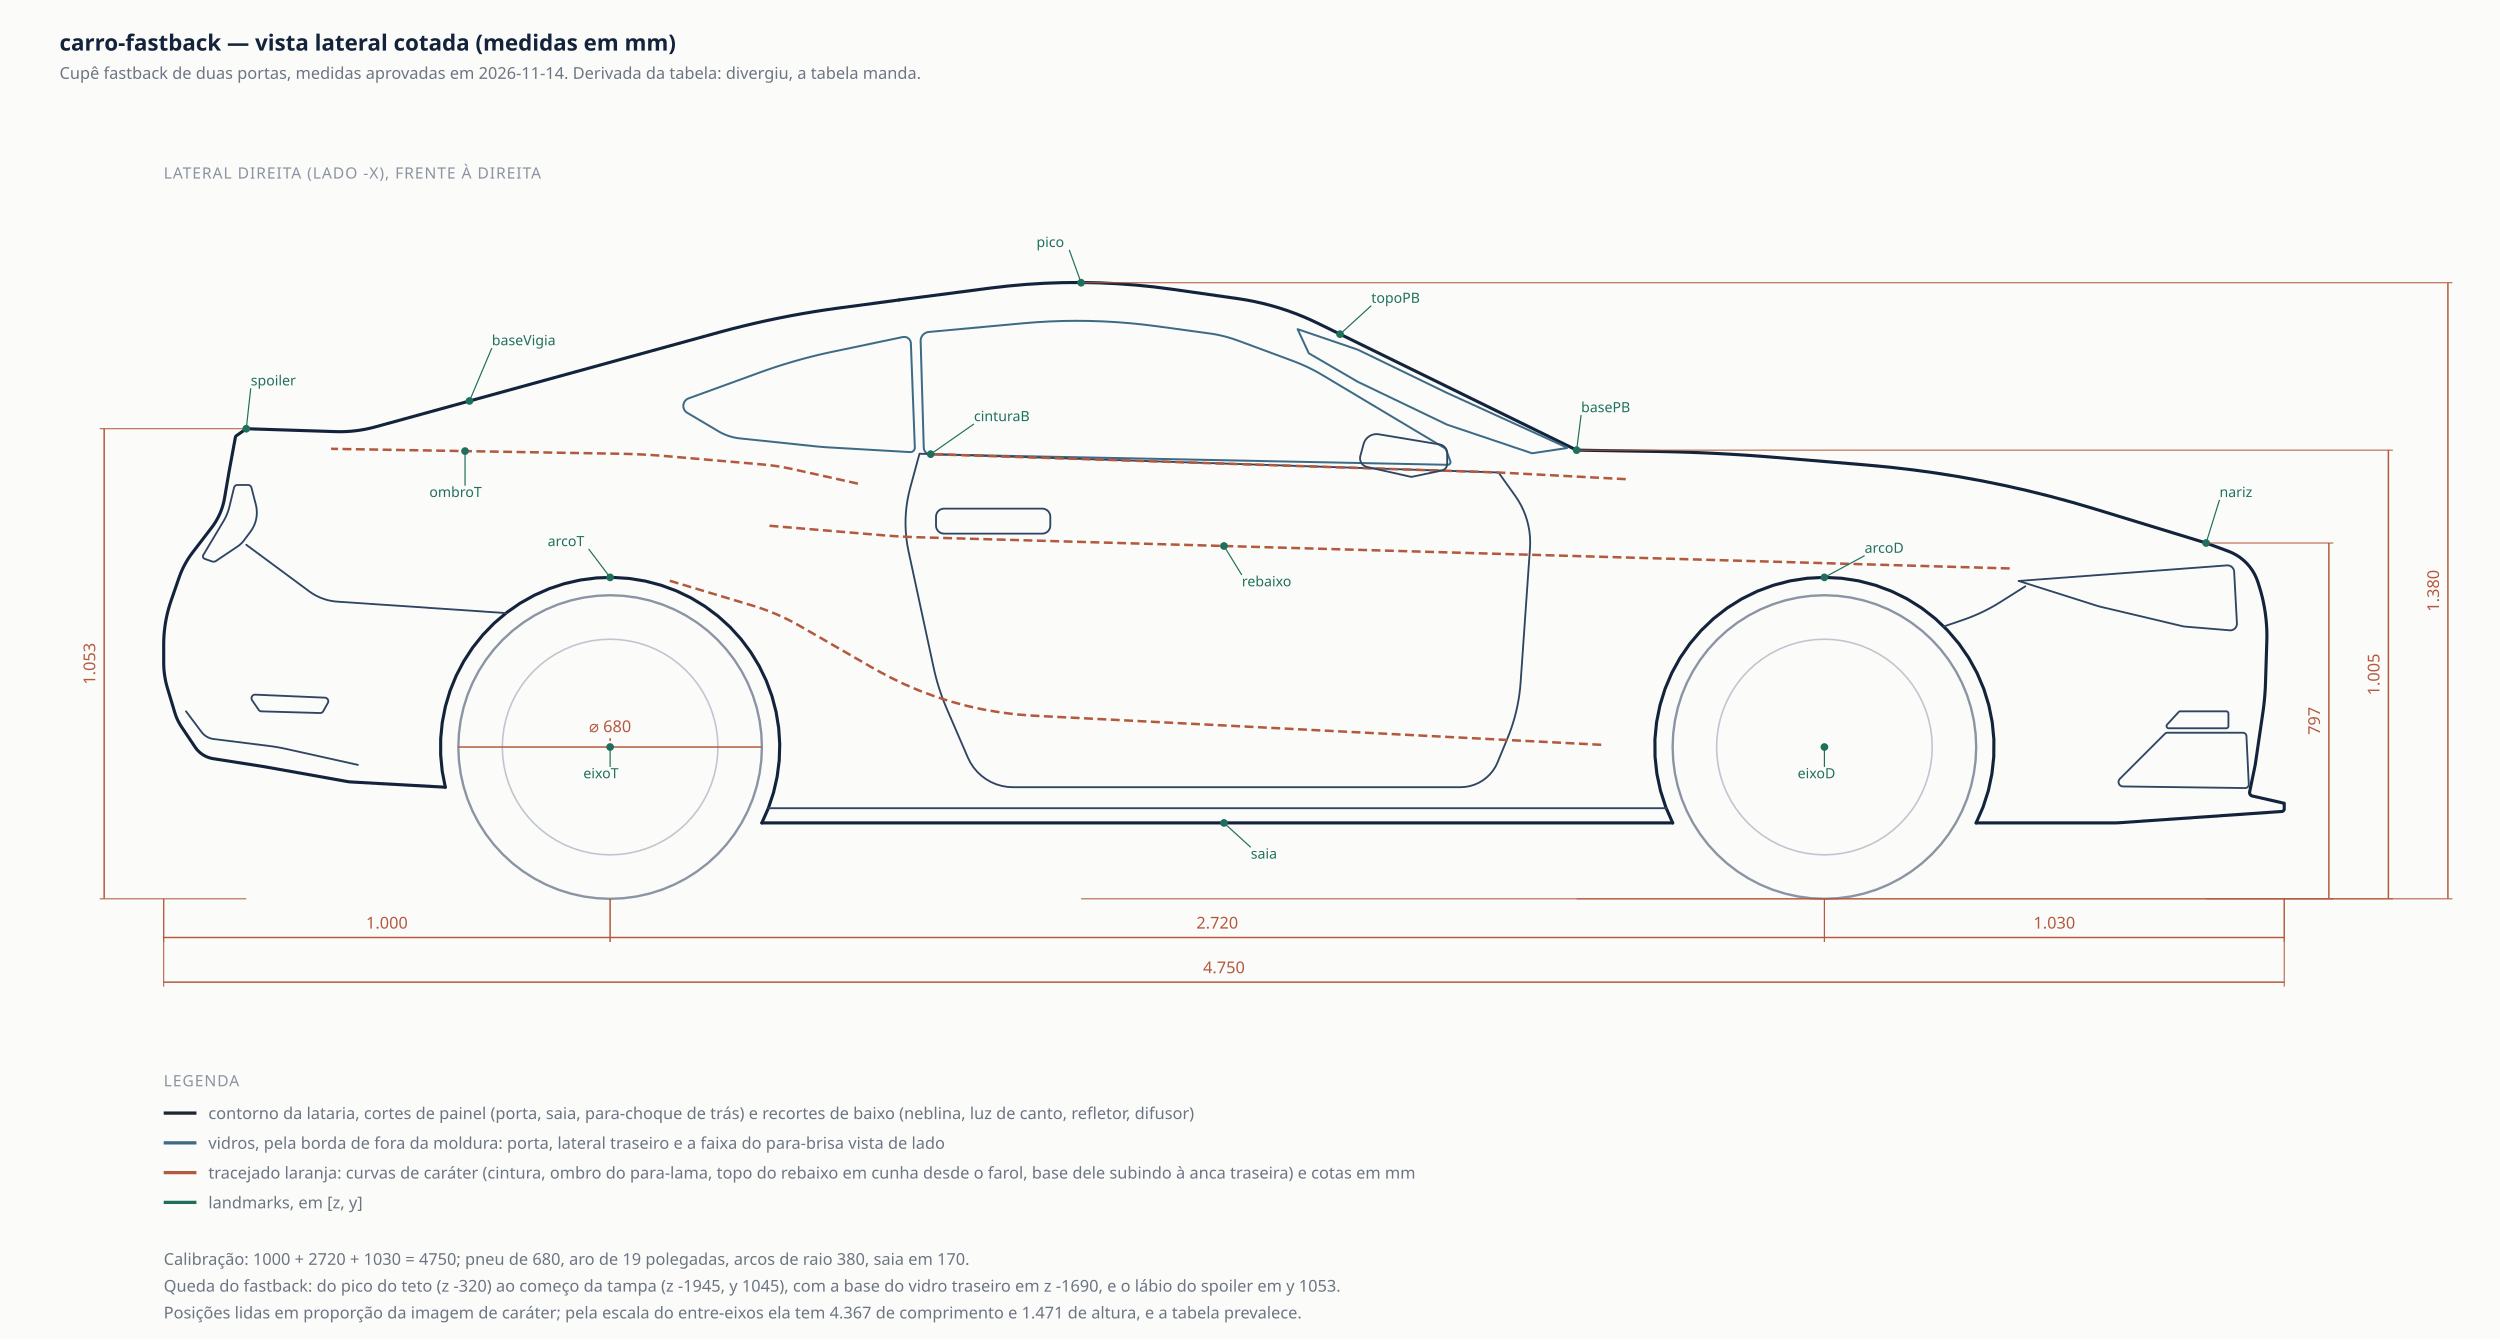
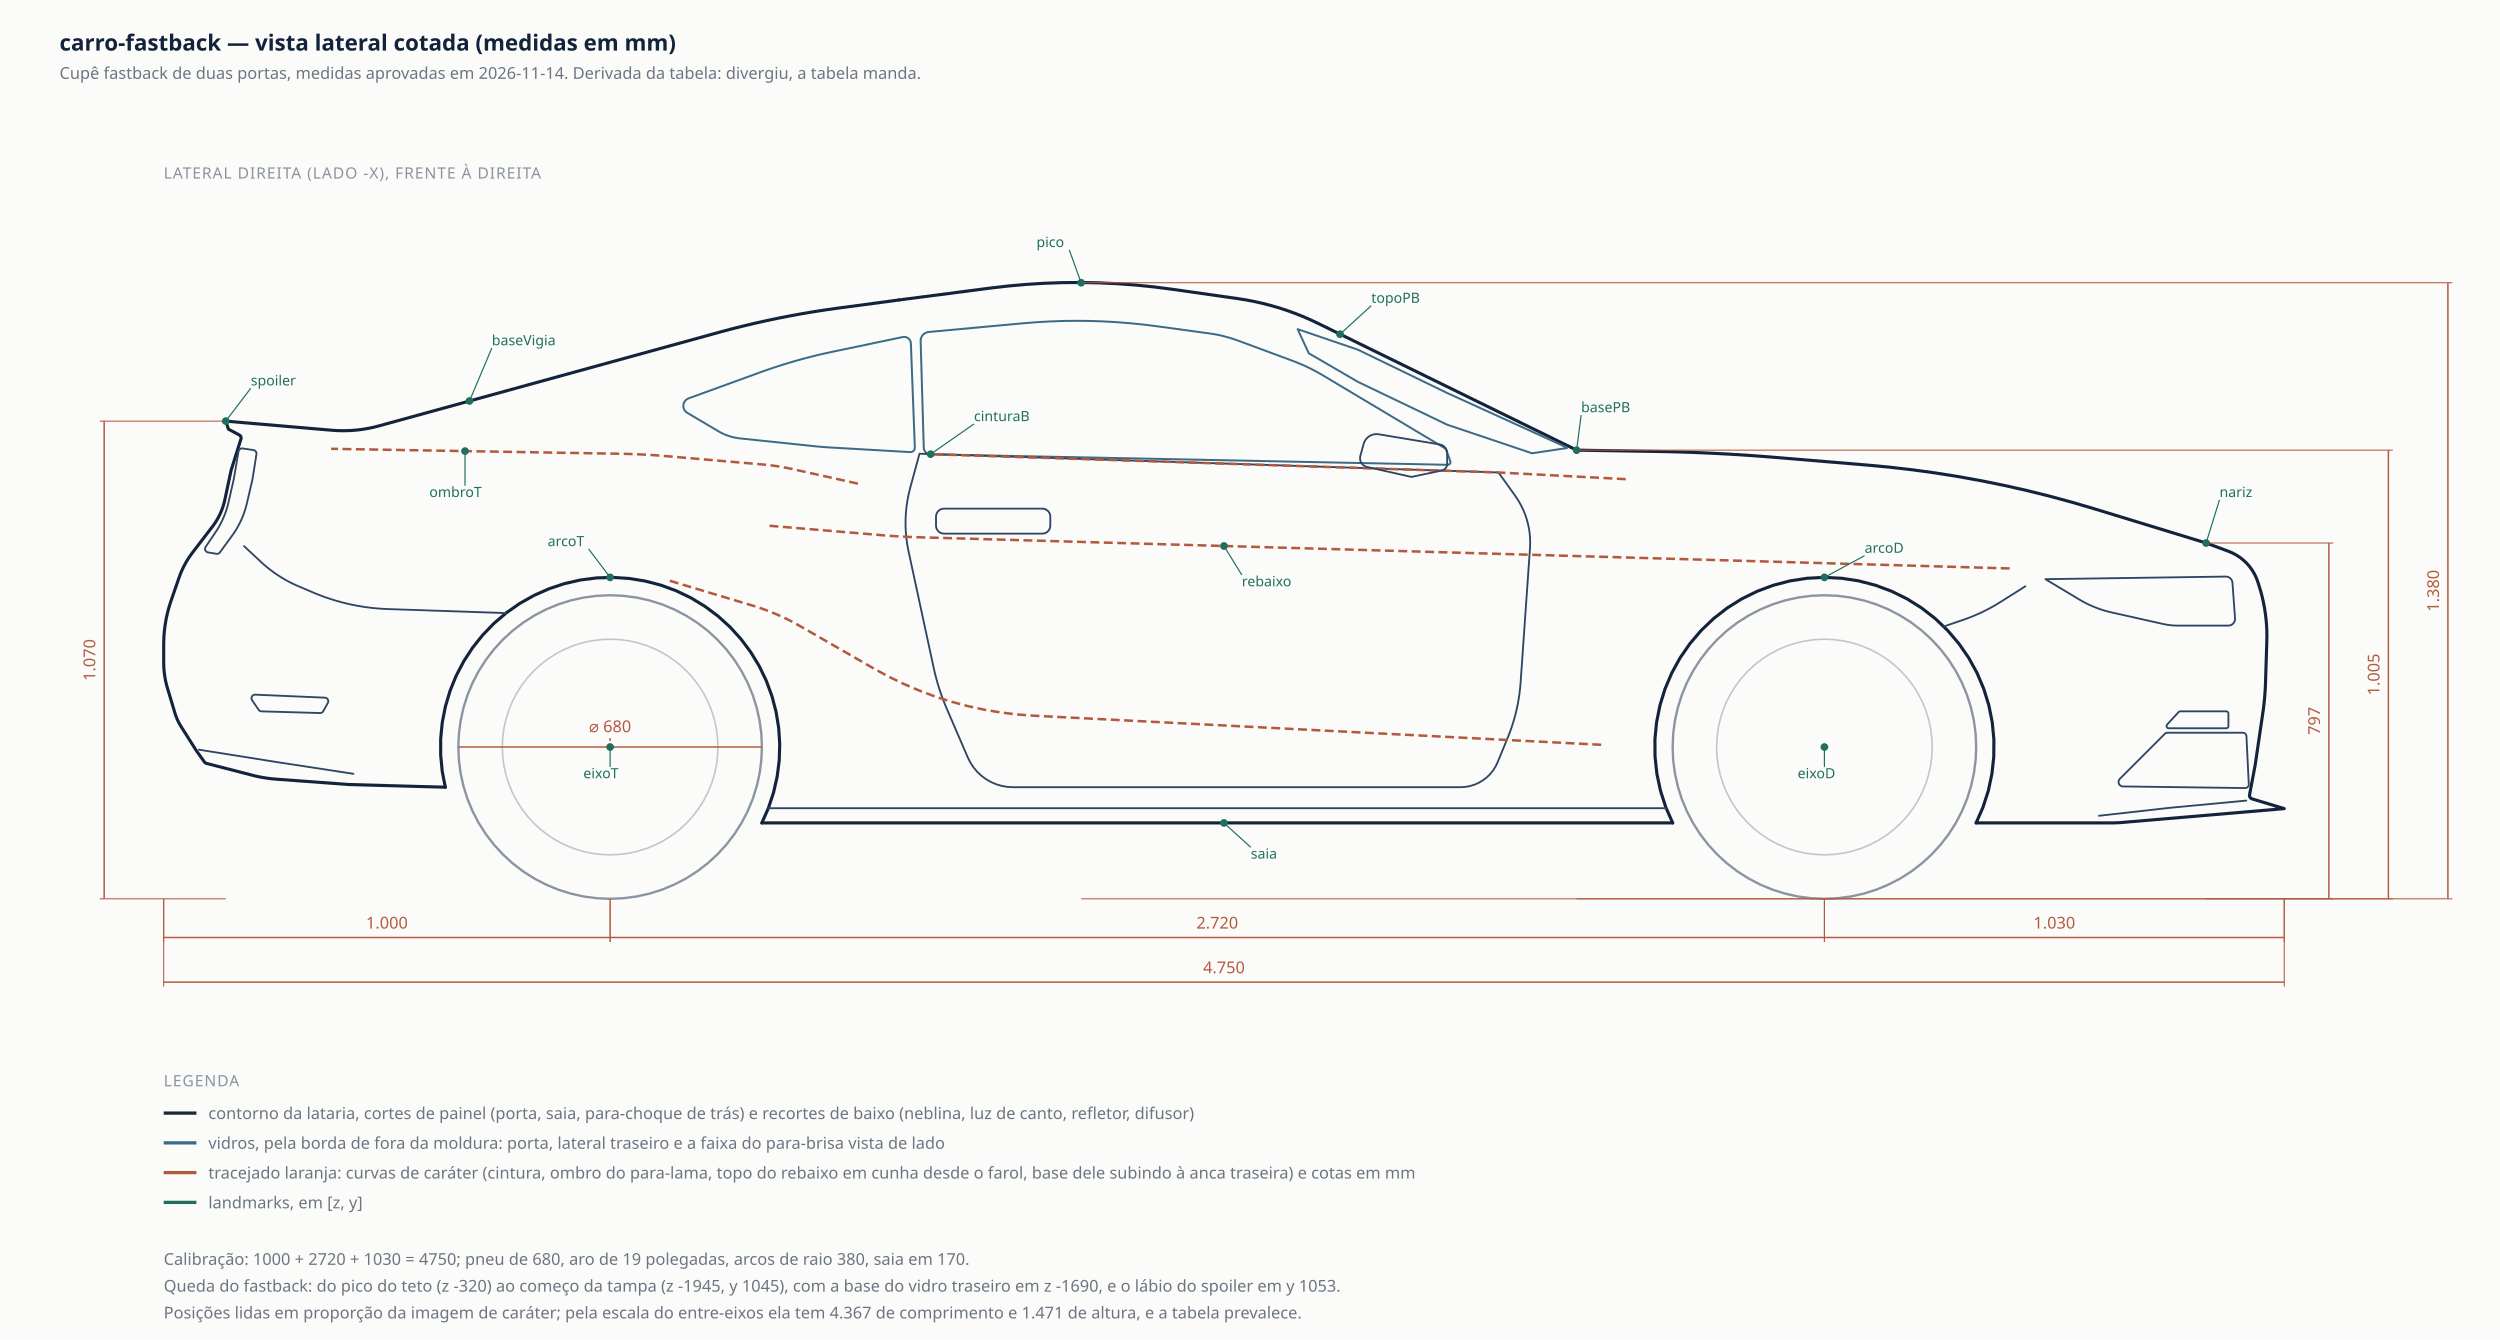
<svg xmlns="http://www.w3.org/2000/svg" viewBox="0 0 1680 900" width="1680" height="900" font-family="ui-sans-serif, system-ui, sans-serif">
  <rect width="1680" height="900" fill="#fbfbfa" />
  <style>
  .contorno{fill:none;stroke:#12233b;stroke-width:2.1;stroke-linejoin:round;stroke-linecap:round}
  .painel{fill:none;stroke:#2f4562;stroke-width:1.25;stroke-linejoin:round;stroke-linecap:round}
  .vidro{fill:none;stroke:#3d6b86;stroke-width:1.35;stroke-linejoin:round}
  .cromo{fill:none;stroke:#8a94a2;stroke-width:1.4;stroke-linejoin:round}
  .roda{fill:none;stroke:#8a94a2;stroke-width:1.6}
  .aro{fill:none;stroke:#c0c6cf;stroke-width:1.1}
  .oculta{fill:none;stroke:#8a94a2;stroke-width:1.1;stroke-dasharray:5 3}
  .eixo{fill:none;stroke:#c8ccd2;stroke-width:1;stroke-dasharray:9 4 2 4}
  .carater{fill:none;stroke:#b3593d;stroke-width:1.7;stroke-dasharray:6 3}
  .corte{fill:none;stroke:#6a4c93;stroke-width:1.9;stroke-dasharray:12 3 2 3}
  .cortet{fill:#6a4c93;font-size:11px;font-weight:700}
  .cota{stroke:#b3593d;stroke-width:1;fill:none}
  .ext{stroke:#b3593d;stroke-width:0.7;fill:none}
  .cotat{fill:#b3593d;font-size:11px}
  .lm{fill:#1f6f5c}
  .lmt{fill:#1f6f5c;font-size:9.5px}
  .tit{fill:#12233b;font-size:15px;font-weight:600}
  .sub{fill:#6b7481;font-size:11px}
  .rot{fill:#8b93a0;font-size:10.5px;letter-spacing:.06em}
</style>
  <text x="40" y="34" class="tit">carro-fastback — vista lateral cotada (medidas em mm)</text>
  <text x="40" y="53" class="sub">Cupê fastback de duas portas, medidas aprovadas em 2026-11-14. Derivada da tabela: divergiu, a tabela manda.</text>
  <text x="110" y="120" class="rot">LATERAL DIREITA (LADO -X), FRENTE À DIREITA</text>
-   <path class="contorno" d="M 1327.96 553 L 1419.38 553 L 1420.01 553 L 1420.63 552.99 L 1421.25 552.98 L 1421.88 552.97 L 1422.5 552.95 L 1423.12 552.92 L 1423.74 552.89 L 1424.37 552.86 L 1424.99 552.83 L 1425.61 552.78 L 1533.32 545.32 L 1533.59 545.28 L 1533.85 545.2 L 1534.09 545.08 L 1534.32 544.93 L 1534.52 544.75 L 1534.68 544.54 L 1534.82 544.3 L 1534.92 544.05 L 1534.98 543.79 L 1535 543.52 L 1535 539.8 L 1513.59 534.92 L 1513.24 534.81 L 1512.9 534.65 L 1512.6 534.43 L 1512.33 534.18 L 1512.11 533.88 L 1511.93 533.55 L 1511.81 533.2 L 1511.74 532.84 L 1511.73 532.47 L 1511.77 532.1 L 1515.4 514.51 L 1515.42 514.4 L 1515.44 514.3 L 1515.46 514.2 L 1515.47 514.1 L 1515.49 514 L 1515.51 513.9 L 1515.53 513.79 L 1515.54 513.69 L 1515.56 513.59 L 1515.58 513.49 L 1520.61 479.17 L 1520.9 477.13 L 1521.16 475.1 L 1521.4 473.06 L 1521.61 471.02 L 1521.81 468.97 L 1521.98 466.93 L 1522.12 464.88 L 1522.25 462.83 L 1522.35 460.78 L 1522.42 458.73 L 1523.3 430.87 L 1523.36 427.13 L 1523.29 423.39 L 1523.09 419.66 L 1522.76 415.93 L 1522.31 412.22 L 1521.74 408.52 L 1521.04 404.85 L 1520.22 401.2 L 1519.27 397.58 L 1518.2 394 L 1517.33 391.25 L 1516.3 388.46 L 1515.03 385.77 L 1513.51 383.21 L 1511.77 380.8 L 1509.82 378.55 L 1507.67 376.5 L 1505.35 374.64 L 1502.86 373.01 L 1500.24 371.61 L 1497.5 370.45 L 1482.5 364.9" />
+   <path class="contorno" d="M 1327.96 553 L 1418.67 553 L 1419.43 553 L 1420.2 552.99 L 1420.97 552.97 L 1421.73 552.95 L 1422.5 552.92 L 1423.26 552.88 L 1424.03 552.84 L 1424.79 552.79 L 1425.56 552.74 L 1426.32 552.67 L 1535 543.4 L 1513.36 536.83 L 1513.03 536.7 L 1512.73 536.53 L 1512.45 536.31 L 1512.21 536.06 L 1512.01 535.77 L 1511.85 535.46 L 1511.73 535.13 L 1511.67 534.78 L 1511.66 534.43 L 1511.7 534.08 L 1515.43 514.37 L 1515.44 514.29 L 1515.46 514.22 L 1515.47 514.15 L 1515.48 514.07 L 1515.5 514 L 1515.51 513.93 L 1515.52 513.85 L 1515.53 513.78 L 1515.54 513.71 L 1515.55 513.63 L 1520.61 479.17 L 1520.9 477.13 L 1521.16 475.1 L 1521.4 473.06 L 1521.61 471.02 L 1521.81 468.97 L 1521.98 466.93 L 1522.12 464.88 L 1522.25 462.83 L 1522.35 460.78 L 1522.42 458.73 L 1523.3 430.87 L 1523.36 427.13 L 1523.29 423.39 L 1523.09 419.66 L 1522.76 415.93 L 1522.31 412.22 L 1521.74 408.52 L 1521.04 404.85 L 1520.22 401.2 L 1519.27 397.58 L 1518.2 394 L 1517.33 391.25 L 1516.3 388.46 L 1515.03 385.77 L 1513.51 383.21 L 1511.77 380.8 L 1509.82 378.55 L 1507.67 376.5 L 1505.35 374.64 L 1502.86 373.01 L 1500.24 371.61 L 1497.5 370.45 L 1482.5 364.9" />
  <path class="contorno" d="M 1482.5 364.9 L 1407.5 341.95 L 1392.51 337.54 L 1377.43 333.45 L 1362.26 329.68 L 1347.02 326.24 L 1331.71 323.12 L 1316.33 320.33 L 1300.9 317.87 L 1285.42 315.75 L 1269.9 313.95 L 1254.34 312.49 L 1192.58 307.34 L 1184.57 306.7 L 1176.55 306.11 L 1168.52 305.58 L 1160.5 305.1 L 1152.47 304.67 L 1144.43 304.3 L 1136.4 303.98 L 1128.36 303.72 L 1120.32 303.51 L 1112.28 303.35 L 1059.5 302.5" />
  <path class="contorno" d="M 1059.5 302.5 L 885.59 217.25 L 880.48 214.84 L 875.29 212.59 L 870.03 210.51 L 864.72 208.59 L 859.34 206.84 L 853.91 205.26 L 848.44 203.86 L 842.92 202.62 L 837.37 201.56 L 831.79 200.67 L 787.6 194.37 L 775.43 192.8 L 763.23 191.56 L 750.99 190.66 L 738.74 190.08 L 726.47 189.84 L 714.21 189.93 L 701.95 190.35 L 689.7 191.11 L 677.48 192.2 L 665.3 193.61 L 604.1 201.58" />
-   <path class="contorno" d="M 604.1 201.58 L 563.3 207.04 L 555.16 208.19 L 547.04 209.44 L 538.93 210.81 L 530.84 212.28 L 522.78 213.87 L 514.73 215.56 L 506.71 217.36 L 498.72 219.27 L 490.75 221.29 L 482.81 223.42 L 252.17 286.88 L 249.54 287.56 L 246.9 288.16 L 244.24 288.68 L 241.56 289.12 L 238.88 289.48 L 236.18 289.76 L 233.48 289.95 L 230.77 290.07 L 228.06 290.1 L 225.35 290.05 L 165.5 288.1" />
-   <path class="contorno" d="M 165.5 288.1 L 158.9 292.78 L 158.79 292.86 L 158.68 292.95 L 158.59 293.06 L 158.5 293.16 L 158.42 293.28 L 158.35 293.4 L 158.29 293.52 L 158.24 293.65 L 158.2 293.78 L 158.17 293.92 L 154.11 315.95 L 154.11 315.96 L 154.11 315.97 L 154.1 315.98 L 154.1 315.99 L 154.1 316 L 154.1 316.01 L 154.1 316.02 L 154.09 316.03 L 154.09 316.04 L 154.09 316.05 L 150.88 334.77 L 150.46 336.9 L 149.94 339.01 L 149.31 341.1 L 148.59 343.15 L 147.77 345.16 L 146.85 347.13 L 145.83 349.06 L 144.73 350.93 L 143.54 352.75 L 142.25 354.51 L 129.39 371.31 L 128.25 372.85 L 127.15 374.43 L 126.11 376.04 L 125.12 377.69 L 124.18 379.37 L 123.3 381.08 L 122.47 382.81 L 121.7 384.57 L 120.99 386.35 L 120.33 388.16 L 114.95 403.7 L 114.02 406.55 L 113.18 409.43 L 112.44 412.33 L 111.79 415.26 L 111.25 418.21 L 110.8 421.18 L 110.45 424.15 L 110.2 427.14 L 110.05 430.14 L 110 433.14 L 110 445.19 L 110.03 446.94 L 110.1 448.69 L 110.23 450.43 L 110.41 452.17 L 110.64 453.91 L 110.92 455.63 L 111.24 457.35 L 111.62 459.06 L 112.05 460.75 L 112.53 462.43 L 117.44 478.8 L 117.77 479.83 L 118.12 480.84 L 118.51 481.85 L 118.92 482.84 L 119.37 483.83 L 119.84 484.79 L 120.35 485.75 L 120.88 486.68 L 121.44 487.6 L 122.02 488.51 L 131.12 502.07 L 131.99 503.26 L 132.97 504.38 L 134.03 505.42 L 135.17 506.37 L 136.38 507.21 L 137.67 507.96 L 139.01 508.6 L 140.39 509.12 L 141.82 509.53 L 143.27 509.82 L 176.56 515.05 L 176.75 515.08 L 176.93 515.11 L 177.12 515.14 L 177.31 515.17 L 177.5 515.2 L 177.69 515.24 L 177.88 515.27 L 178.06 515.3 L 178.25 515.33 L 178.44 515.37 L 233.06 525.14 L 233.35 525.19 L 233.64 525.24 L 233.93 525.28 L 234.22 525.32 L 234.51 525.36 L 234.8 525.39 L 235.09 525.42 L 235.38 525.44 L 235.67 525.46 L 235.96 525.48 L 299.24 529" />
+   <path class="contorno" d="M 604.1 201.58 L 563.3 207.04 L 555.16 208.19 L 547.04 209.44 L 538.93 210.81 L 530.84 212.28 L 522.78 213.87 L 514.73 215.56 L 506.71 217.36 L 498.72 219.27 L 490.75 221.29 L 482.81 223.42 L 254.53 286.23 L 251.44 287.02 L 248.33 287.7 L 245.19 288.27 L 242.04 288.73 L 238.87 289.08 L 235.69 289.31 L 232.51 289.43 L 229.32 289.44 L 226.13 289.34 L 222.95 289.12 L 151.7 283" />
+   <path class="contorno" d="M 151.7 283 L 153.35 287.95 L 153.38 288.03 L 153.42 288.11 L 153.46 288.19 L 153.51 288.27 L 153.57 288.34 L 153.63 288.41 L 153.7 288.47 L 153.77 288.53 L 153.84 288.58 L 153.92 288.63 L 160.74 292.26 L 161.02 292.44 L 161.28 292.65 L 161.5 292.9 L 161.69 293.17 L 161.83 293.47 L 161.94 293.79 L 162 294.12 L 162.01 294.45 L 161.98 294.78 L 161.9 295.1 L 155.48 315.45 L 155.44 315.56 L 155.41 315.67 L 155.37 315.78 L 155.34 315.89 L 155.31 316 L 155.28 316.12 L 155.26 316.23 L 155.23 316.34 L 155.2 316.46 L 155.18 316.57 L 151.11 335.75 L 150.65 337.7 L 150.11 339.62 L 149.48 341.52 L 148.76 343.39 L 147.97 345.23 L 147.09 347.02 L 146.14 348.78 L 145.11 350.49 L 144 352.16 L 142.82 353.77 L 129.39 371.31 L 128.25 372.85 L 127.15 374.43 L 126.11 376.04 L 125.12 377.69 L 124.18 379.37 L 123.3 381.08 L 122.47 382.81 L 121.7 384.57 L 120.99 386.35 L 120.33 388.16 L 114.95 403.7 L 114.02 406.55 L 113.18 409.43 L 112.44 412.33 L 111.79 415.26 L 111.25 418.21 L 110.8 421.18 L 110.45 424.15 L 110.2 427.14 L 110.05 430.14 L 110 433.14 L 110 445.19 L 110.03 446.94 L 110.1 448.69 L 110.23 450.43 L 110.41 452.17 L 110.64 453.91 L 110.92 455.63 L 111.24 457.35 L 111.62 459.06 L 112.05 460.75 L 112.53 462.43 L 117.58 479.27 L 117.88 480.21 L 118.2 481.14 L 118.54 482.05 L 118.91 482.96 L 119.31 483.86 L 119.73 484.75 L 120.17 485.62 L 120.63 486.48 L 121.12 487.33 L 121.64 488.17 L 131.72 504.11 L 131.76 504.17 L 131.79 504.23 L 131.83 504.28 L 131.87 504.34 L 131.9 504.4 L 131.94 504.45 L 131.98 504.51 L 132.02 504.56 L 132.06 504.62 L 132.1 504.68 L 137.27 511.91 L 137.39 512.08 L 137.53 512.23 L 137.68 512.38 L 137.84 512.52 L 138.01 512.64 L 138.19 512.75 L 138.37 512.85 L 138.56 512.94 L 138.76 513.01 L 138.96 513.07 L 169.7 520.99 L 171.26 521.38 L 172.82 521.74 L 174.4 522.07 L 175.98 522.37 L 177.56 522.64 L 179.15 522.89 L 180.74 523.11 L 182.33 523.3 L 183.93 523.46 L 185.53 523.59 L 233.95 527.16 L 234.06 527.17 L 234.17 527.17 L 234.28 527.18 L 234.39 527.19 L 234.5 527.19 L 234.61 527.2 L 234.72 527.2 L 234.83 527.21 L 234.94 527.21 L 235.05 527.22 L 299.24 529" />
  <path class="contorno" d="M 299.24 529 L 297.16 518.25 L 296.13 507.34 L 296.14 496.39 L 297.2 485.49 L 299.31 474.74 L 302.43 464.24 L 306.55 454.1 L 311.63 444.39 L 317.61 435.22 L 324.45 426.66 L 332.07 418.79 L 340.42 411.7 L 349.4 405.44 L 358.95 400.07 L 368.97 395.64 L 379.36 392.19 L 390.04 389.76 L 400.9 388.36 L 411.85 388.02 L 422.78 388.72 L 433.59 390.47 L 444.19 393.25 L 454.47 397.03 L 464.33 401.78 L 473.7 407.46 L 482.48 414.01 L 490.59 421.37 L 497.96 429.48 L 504.51 438.25 L 510.19 447.61 L 514.95 457.48 L 518.74 467.76 L 521.52 478.35 L 523.27 489.16 L 523.98 500.09 L 523.64 511.04 L 522.25 521.9 L 519.82 532.58 L 516.38 542.98 L 511.96 553" />
  <path class="contorno" d="M 511.96 553 L 1124.04 553" />
  <path class="contorno" d="M 1124.04 553 L 1119.39 542.38 L 1115.84 531.35 L 1113.43 520.01 L 1112.18 508.48 L 1112.11 496.89 L 1113.22 485.35 L 1115.5 473.98 L 1118.91 462.91 L 1123.44 452.23 L 1129.02 442.08 L 1135.61 432.54 L 1143.13 423.72 L 1151.51 415.7 L 1160.66 408.59 L 1170.48 402.43 L 1180.88 397.31 L 1191.75 393.27 L 1202.97 390.35 L 1214.42 388.59 L 1226 388 L 1237.58 388.59 L 1249.03 390.35 L 1260.25 393.27 L 1271.12 397.31 L 1281.52 402.43 L 1291.34 408.59 L 1300.49 415.7 L 1308.87 423.72 L 1316.39 432.54 L 1322.98 442.08 L 1328.56 452.23 L 1333.09 462.91 L 1336.5 473.98 L 1338.78 485.35 L 1339.89 496.89 L 1339.82 508.48 L 1338.57 520.01 L 1336.16 531.35 L 1332.61 542.38 L 1327.96 553" />
  <path class="vidro" d="M 972.88 312.35 L 973.23 312.32 L 973.56 312.23 L 973.87 312.07 L 974.15 311.86 L 974.38 311.6 L 974.55 311.3 L 974.67 310.97 L 974.72 310.62 L 974.7 310.27 L 974.61 309.94 L 971.96 302.61 L 971.89 302.42 L 971.8 302.23 L 971.7 302.05 L 971.58 301.88 L 971.46 301.72 L 971.32 301.56 L 971.17 301.42 L 971.02 301.29 L 970.85 301.16 L 970.68 301.05 L 888.69 252.07 L 886.79 250.96 L 884.87 249.88 L 882.92 248.84 L 880.96 247.83 L 878.98 246.86 L 876.98 245.92 L 874.97 245.03 L 872.94 244.17 L 870.89 243.34 L 868.83 242.56 L 831.77 228.83 L 829.92 228.17 L 828.05 227.55 L 826.17 226.97 L 824.27 226.42 L 822.37 225.93 L 820.45 225.47 L 818.53 225.05 L 816.59 224.68 L 814.65 224.35 L 812.7 224.06 L 777.5 219.25 L 768.53 218.13 L 759.53 217.21 L 750.51 216.5 L 741.48 215.99 L 732.44 215.69 L 723.4 215.59 L 714.36 215.7 L 705.32 216.02 L 696.29 216.54 L 687.27 217.27 L 624.11 223.08 L 623.22 223.23 L 622.36 223.52 L 621.56 223.92 L 620.82 224.45 L 620.17 225.08 L 619.62 225.8 L 619.19 226.59 L 618.88 227.44 L 618.71 228.33 L 618.67 229.23 L 620.77 300.92 L 620.85 301.6 L 621.02 302.26 L 621.29 302.89 L 621.66 303.47 L 622.1 303.98 L 622.63 304.43 L 623.21 304.79 L 623.84 305.05 L 624.5 305.22 L 625.18 305.29 L 972.88 312.35" />
  <path class="vidro" d="M 1053.5 301 L 1029.5 304.6 L 972.5 285.4 L 912.5 256.6 L 879.5 237.4 L 872 221.2 L 912.5 235 L 972.5 264.1 L 1053.5 301" />
  <path class="vidro" d="M 611.6 303.81 L 612.1 303.8 L 612.59 303.7 L 613.06 303.53 L 613.49 303.28 L 613.88 302.96 L 614.2 302.58 L 614.46 302.15 L 614.65 301.69 L 614.75 301.2 L 614.77 300.7 L 612.1 230.72 L 612.01 229.95 L 611.78 229.2 L 611.42 228.51 L 610.95 227.88 L 610.38 227.35 L 609.72 226.92 L 609 226.62 L 608.24 226.44 L 607.46 226.4 L 606.68 226.49 L 559.64 236.34 L 554.63 237.42 L 549.63 238.58 L 544.65 239.81 L 539.69 241.11 L 534.75 242.48 L 529.83 243.92 L 524.93 245.43 L 520.05 247.01 L 515.19 248.66 L 510.36 250.38 L 462.73 267.7 L 461.64 268.24 L 460.7 269.01 L 459.96 269.97 L 459.45 271.08 L 459.2 272.27 L 459.23 273.49 L 459.52 274.67 L 460.08 275.75 L 460.86 276.68 L 461.83 277.42 L 482.73 289.79 L 484.08 290.55 L 485.46 291.26 L 486.87 291.9 L 488.31 292.48 L 489.77 292.99 L 491.25 293.45 L 492.75 293.84 L 494.26 294.16 L 495.79 294.42 L 497.32 294.62 L 546.92 299.82 L 548.04 299.93 L 549.15 300.04 L 550.27 300.14 L 551.39 300.24 L 552.51 300.33 L 553.62 300.42 L 554.74 300.51 L 555.86 300.58 L 556.98 300.66 L 558.1 300.72 L 611.6 303.81" />
  <path class="painel" d="M 1007 317.5 L 1018.25 333.25 L 1020.3 336.35 L 1022.14 339.58 L 1023.75 342.93 L 1025.12 346.38 L 1026.26 349.92 L 1027.14 353.52 L 1027.78 357.19 L 1028.16 360.88 L 1028.28 364.6 L 1028.15 368.31 L 1021.85 458.62 L 1021.52 462.46 L 1021.07 466.28 L 1020.49 470.09 L 1019.8 473.88 L 1018.98 477.64 L 1018.04 481.38 L 1016.98 485.08 L 1015.81 488.75 L 1014.51 492.38 L 1013.1 495.96 L 1006.38 512.28 L 1005 515.15 L 1003.29 517.83 L 1001.27 520.3 L 998.98 522.51 L 996.44 524.43 L 993.7 526.05 L 990.78 527.33 L 987.73 528.25 L 984.6 528.81 L 981.42 529 L 680.7 529 L 676.87 528.78 L 673.09 528.11 L 669.41 527.01 L 665.89 525.49 L 662.57 523.57 L 659.49 521.28 L 656.7 518.65 L 654.23 515.71 L 652.12 512.51 L 650.4 509.08 L 636.32 476.48 L 635.19 473.78 L 634.1 471.06 L 633.08 468.32 L 632.1 465.56 L 631.18 462.78 L 630.32 459.99 L 629.51 457.17 L 628.75 454.35 L 628.05 451.51 L 627.4 448.65 L 610.53 370.45 L 609.72 366.22 L 609.12 361.96 L 608.72 357.67 L 608.52 353.37 L 608.53 349.07 L 608.75 344.77 L 609.17 340.49 L 609.8 336.23 L 610.63 332.01 L 611.66 327.83 L 617.9 304.9 L 1007 317.5" />
  <path class="painel" d="M 516.33 543.1 L 1119.67 543.1" />
-   <path class="painel" d="M 340.03 412 L 226.71 404.31 L 224.67 404.12 L 222.64 403.8 L 220.64 403.38 L 218.66 402.84 L 216.72 402.18 L 214.82 401.42 L 212.96 400.55 L 211.16 399.58 L 209.42 398.51 L 207.73 397.34 L 165.5 366.1" />
+   <path class="painel" d="M 340.03 412 L 260.56 409.29 L 255.41 409.02 L 250.28 408.56 L 245.16 407.91 L 240.07 407.07 L 235.02 406.05 L 230.01 404.84 L 225.04 403.45 L 220.13 401.88 L 215.28 400.13 L 210.5 398.2 L 200.66 394.02 L 197.88 392.78 L 195.14 391.44 L 192.45 390.01 L 189.82 388.49 L 187.23 386.87 L 184.71 385.17 L 182.25 383.38 L 179.85 381.5 L 177.51 379.54 L 175.25 377.5 L 164 367" />
  <path class="carater" d="M 1092.5 322 L 1016.15 317.98 L 1014.32 317.89 L 1012.49 317.8 L 1010.66 317.71 L 1008.83 317.63 L 1007 317.55 L 1005.17 317.47 L 1003.34 317.4 L 1001.5 317.33 L 999.67 317.27 L 997.84 317.2 L 625.4 305.2" />
  <path class="carater" d="M 576.5 325 L 532.19 315.15 L 530.26 314.74 L 528.31 314.35 L 526.36 313.98 L 524.41 313.64 L 522.45 313.32 L 520.49 313.04 L 518.52 312.77 L 516.55 312.54 L 514.58 312.33 L 512.61 312.14 L 448.04 306.55 L 444.93 306.29 L 441.82 306.05 L 438.71 305.84 L 435.6 305.64 L 432.49 305.47 L 429.37 305.32 L 426.25 305.19 L 423.14 305.08 L 420.02 305 L 416.9 304.93 L 222.5 301.6" />
  <path class="carater" d="M 1350.5 382 L 617.64 361.05 L 615.17 360.98 L 612.7 360.88 L 610.24 360.78 L 607.77 360.66 L 605.31 360.53 L 602.85 360.39 L 600.38 360.23 L 597.92 360.06 L 595.46 359.87 L 593 359.67 L 515.6 353.2" />
  <path class="carater" d="M 1076 500.5 L 694.65 480.95 L 683.37 480.11 L 672.15 478.73 L 661 476.83 L 649.95 474.4 L 639.03 471.46 L 628.26 468 L 617.67 464.04 L 607.27 459.59 L 597.09 454.65 L 587.16 449.24 L 537.58 420.69 L 534.56 418.99 L 531.5 417.37 L 528.4 415.81 L 525.27 414.33 L 522.1 412.92 L 518.9 411.59 L 515.67 410.33 L 512.42 409.14 L 509.13 408.03 L 505.83 407 L 447.5 389.5" />
-   <path class="painel" d="M 1501.35 384.19 L 1501.25 383.48 L 1501.05 382.79 L 1500.73 382.15 L 1500.32 381.56 L 1499.83 381.05 L 1499.25 380.62 L 1498.62 380.29 L 1497.94 380.06 L 1497.23 379.95 L 1496.52 379.94 L 1356.5 390.4 L 1408.38 406.83 L 1408.8 406.96 L 1409.23 407.09 L 1409.66 407.22 L 1410.08 407.34 L 1410.51 407.46 L 1410.94 407.58 L 1411.37 407.69 L 1411.8 407.8 L 1412.23 407.91 L 1412.66 408.01 L 1466.19 420.69 L 1466.45 420.75 L 1466.71 420.81 L 1466.98 420.86 L 1467.24 420.91 L 1467.51 420.95 L 1467.77 420.99 L 1468.04 421.03 L 1468.31 421.06 L 1468.57 421.09 L 1468.84 421.11 L 1498.35 423.57 L 1499.12 423.57 L 1499.88 423.44 L 1500.6 423.18 L 1501.27 422.8 L 1501.86 422.31 L 1502.37 421.73 L 1502.76 421.08 L 1503.04 420.36 L 1503.2 419.61 L 1503.22 418.84 L 1501.35 384.19" />
-   <path class="painel" d="M 168.97 327.7 L 168.87 327.4 L 168.73 327.11 L 168.56 326.85 L 168.35 326.61 L 168.11 326.4 L 167.85 326.23 L 167.57 326.08 L 167.27 325.98 L 166.96 325.92 L 166.64 325.9 L 159.59 325.9 L 159.27 325.92 L 158.96 325.98 L 158.65 326.09 L 158.37 326.23 L 158.1 326.41 L 157.87 326.63 L 157.66 326.87 L 157.49 327.14 L 157.35 327.43 L 157.26 327.73 L 154.19 340.39 L 153.92 341.44 L 153.61 342.48 L 153.28 343.51 L 152.91 344.53 L 152.52 345.54 L 152.09 346.54 L 151.64 347.52 L 151.15 348.49 L 150.64 349.45 L 150.1 350.39 L 136.63 372.92 L 136.49 373.2 L 136.4 373.51 L 136.37 373.83 L 136.4 374.14 L 136.48 374.45 L 136.61 374.74 L 136.79 375 L 137.02 375.22 L 137.28 375.4 L 137.56 375.54 L 142.47 377.29 L 142.74 377.37 L 143.02 377.43 L 143.3 377.46 L 143.58 377.46 L 143.86 377.44 L 144.13 377.39 L 144.4 377.32 L 144.66 377.22 L 144.92 377.1 L 145.16 376.96 L 159.65 367.22 L 160.15 366.87 L 160.64 366.5 L 161.11 366.12 L 161.57 365.72 L 162.02 365.31 L 162.45 364.88 L 162.87 364.44 L 163.28 363.99 L 163.67 363.52 L 164.04 363.03 L 168.35 357.25 L 169.43 355.66 L 170.36 353.98 L 171.13 352.23 L 171.75 350.41 L 172.2 348.55 L 172.49 346.65 L 172.6 344.74 L 172.54 342.82 L 172.31 340.92 L 171.91 339.04 L 168.97 327.7" />
+   <path class="painel" d="M 1500.21 391.63 L 1500.11 390.96 L 1499.91 390.31 L 1499.61 389.7 L 1499.23 389.14 L 1498.76 388.64 L 1498.23 388.22 L 1497.63 387.89 L 1497 387.65 L 1496.33 387.5 L 1495.66 387.46 L 1374.5 389.2 L 1397.1 402.76 L 1399.19 403.97 L 1401.3 405.1 L 1403.46 406.17 L 1405.64 407.17 L 1407.86 408.1 L 1410.11 408.95 L 1412.38 409.74 L 1414.68 410.45 L 1416.99 411.08 L 1419.33 411.64 L 1453.65 419.32 L 1454.62 419.52 L 1455.59 419.71 L 1456.57 419.87 L 1457.55 420.01 L 1458.53 420.13 L 1459.51 420.23 L 1460.5 420.3 L 1461.49 420.36 L 1462.48 420.39 L 1463.47 420.4 L 1497.46 420.4 L 1498.2 420.34 L 1498.91 420.16 L 1499.59 419.86 L 1500.21 419.46 L 1500.76 418.96 L 1501.21 418.38 L 1501.57 417.74 L 1501.81 417.04 L 1501.94 416.31 L 1501.95 415.57 L 1500.21 391.63" />
+   <path class="painel" d="M 163.02 301.35 L 162.65 301.32 L 162.28 301.35 L 161.92 301.44 L 161.58 301.58 L 161.26 301.78 L 160.98 302.02 L 160.74 302.3 L 160.54 302.61 L 160.39 302.96 L 160.3 303.32 L 157.37 320.41 L 157.32 320.73 L 157.26 321.05 L 157.2 321.36 L 157.14 321.68 L 157.08 322 L 157.01 322.31 L 156.95 322.63 L 156.88 322.94 L 156.81 323.26 L 156.74 323.57 L 153.59 337.43 L 153.06 339.59 L 152.45 341.73 L 151.76 343.84 L 150.99 345.93 L 150.14 347.98 L 149.22 350.01 L 148.22 352 L 147.15 353.95 L 146.01 355.86 L 144.8 357.72 L 138.19 367.5 L 137.97 367.93 L 137.83 368.38 L 137.78 368.86 L 137.83 369.34 L 137.98 369.79 L 138.21 370.21 L 138.52 370.58 L 138.9 370.87 L 139.32 371.09 L 139.79 371.21 L 145.44 372.16 L 145.7 372.19 L 145.97 372.19 L 146.23 372.16 L 146.49 372.1 L 146.74 372.01 L 146.98 371.9 L 147.21 371.76 L 147.42 371.59 L 147.6 371.41 L 147.77 371.2 L 155.92 360.04 L 157.3 358.07 L 158.6 356.05 L 159.81 353.97 L 160.94 351.85 L 161.99 349.69 L 162.95 347.49 L 163.82 345.25 L 164.59 342.97 L 165.28 340.67 L 165.88 338.34 L 169.19 324.19 L 169.29 323.75 L 169.39 323.31 L 169.48 322.87 L 169.57 322.43 L 169.66 321.99 L 169.74 321.55 L 169.82 321.11 L 169.9 320.67 L 169.98 320.22 L 170.05 319.78 L 172.33 305.19 L 172.36 304.81 L 172.33 304.43 L 172.24 304.06 L 172.09 303.72 L 171.89 303.39 L 171.64 303.11 L 171.35 302.86 L 171.03 302.67 L 170.68 302.53 L 170.31 302.44 L 163.02 301.35" />
  <path class="painel" d="M 705.8 347.2 L 705.73 346.36 L 705.54 345.53 L 705.21 344.75 L 704.77 344.03 L 704.22 343.38 L 703.57 342.83 L 702.85 342.39 L 702.07 342.06 L 701.24 341.87 L 700.4 341.8 L 634.4 341.8 L 633.56 341.87 L 632.73 342.06 L 631.95 342.39 L 631.23 342.83 L 630.58 343.38 L 630.03 344.03 L 629.59 344.75 L 629.26 345.53 L 629.07 346.36 L 629 347.2 L 629 353.2 L 629.07 354.04 L 629.26 354.87 L 629.59 355.65 L 630.03 356.37 L 630.58 357.02 L 631.23 357.57 L 631.95 358.01 L 632.73 358.34 L 633.56 358.53 L 634.4 358.6 L 700.4 358.6 L 701.24 358.53 L 702.07 358.34 L 702.85 358.01 L 703.57 357.57 L 704.22 357.02 L 704.77 356.37 L 705.21 355.65 L 705.54 354.87 L 705.73 354.04 L 705.8 353.2 L 705.8 347.2" />
  <path class="painel" d="M 972.5 304.58 L 972.44 303.74 L 972.26 302.92 L 971.97 302.13 L 971.58 301.38 L 971.08 300.7 L 970.49 300.1 L 969.82 299.59 L 969.09 299.17 L 968.31 298.86 L 967.49 298.66 L 926.51 291.84 L 925.2 291.71 L 923.88 291.79 L 922.59 292.05 L 921.35 292.5 L 920.18 293.13 L 919.13 293.92 L 918.2 294.86 L 917.41 295.92 L 916.79 297.09 L 916.35 298.33 L 914.16 306.34 L 913.98 307.29 L 913.96 308.26 L 914.09 309.22 L 914.37 310.15 L 914.8 311.02 L 915.37 311.8 L 916.05 312.49 L 916.84 313.06 L 917.7 313.49 L 918.63 313.78 L 947.86 320.36 L 947.99 320.38 L 948.11 320.4 L 948.24 320.42 L 948.37 320.43 L 948.5 320.43 L 948.63 320.43 L 948.76 320.42 L 948.89 320.41 L 949.01 320.39 L 949.14 320.36 L 968.94 316.16 L 969.52 315.99 L 970.08 315.74 L 970.61 315.42 L 971.08 315.04 L 971.5 314.59 L 971.85 314.09 L 972.13 313.54 L 972.33 312.97 L 972.46 312.37 L 972.5 311.76 L 972.5 304.58" />
  <path class="painel" d="M 1497.5 479.5 L 1497.48 479.27 L 1497.43 479.04 L 1497.34 478.82 L 1497.21 478.62 L 1497.06 478.44 L 1496.88 478.29 L 1496.68 478.16 L 1496.46 478.07 L 1496.23 478.02 L 1496 478 L 1465.16 478 L 1465.03 478.01 L 1464.91 478.02 L 1464.79 478.05 L 1464.67 478.08 L 1464.56 478.13 L 1464.44 478.18 L 1464.34 478.24 L 1464.24 478.32 L 1464.14 478.4 L 1464.05 478.48 L 1456.32 486.88 L 1456.11 487.16 L 1455.98 487.48 L 1455.92 487.83 L 1455.95 488.17 L 1456.05 488.5 L 1456.22 488.8 L 1456.46 489.05 L 1456.75 489.24 L 1457.08 489.36 L 1457.42 489.4 L 1496 489.4 L 1496.23 489.38 L 1496.46 489.33 L 1496.68 489.24 L 1496.88 489.11 L 1497.06 488.96 L 1497.21 488.78 L 1497.34 488.58 L 1497.43 488.36 L 1497.48 488.13 L 1497.5 487.9 L 1497.5 479.5" />
  <path class="painel" d="M 1509.61 494.68 L 1509.57 494.32 L 1509.47 493.97 L 1509.31 493.64 L 1509.11 493.33 L 1508.87 493.06 L 1508.59 492.83 L 1508.27 492.65 L 1507.93 492.51 L 1507.58 492.43 L 1507.21 492.4 L 1456.49 492.4 L 1456.31 492.41 L 1456.12 492.43 L 1455.93 492.47 L 1455.75 492.52 L 1455.58 492.58 L 1455.4 492.66 L 1455.24 492.75 L 1455.08 492.86 L 1454.94 492.98 L 1454.8 493.1 L 1424.53 523.37 L 1424.09 523.92 L 1423.8 524.56 L 1423.66 525.25 L 1423.68 525.95 L 1423.87 526.62 L 1424.21 527.24 L 1424.68 527.76 L 1425.26 528.15 L 1425.91 528.4 L 1426.61 528.49 L 1508.75 529.57 L 1509.14 529.54 L 1509.52 529.45 L 1509.88 529.3 L 1510.21 529.09 L 1510.51 528.83 L 1510.75 528.53 L 1510.95 528.19 L 1511.09 527.83 L 1511.16 527.44 L 1511.18 527.05 L 1509.61 494.68" />
  <path class="painel" d="M 220.3 472.4 L 220.49 471.95 L 220.59 471.47 L 220.59 470.99 L 220.49 470.51 L 220.3 470.06 L 220.02 469.66 L 219.67 469.33 L 219.25 469.07 L 218.79 468.9 L 218.31 468.83 L 171.49 466.81 L 170.97 466.84 L 170.46 466.99 L 169.99 467.25 L 169.6 467.61 L 169.29 468.04 L 169.09 468.53 L 169 469.05 L 169.02 469.58 L 169.16 470.09 L 169.41 470.56 L 173.81 476.99 L 173.95 477.17 L 174.1 477.34 L 174.27 477.49 L 174.45 477.62 L 174.64 477.74 L 174.84 477.84 L 175.06 477.92 L 175.27 477.98 L 175.5 478.02 L 175.72 478.03 L 215.05 479.16 L 215.31 479.15 L 215.57 479.12 L 215.82 479.05 L 216.07 478.96 L 216.3 478.85 L 216.52 478.71 L 216.72 478.54 L 216.91 478.36 L 217.07 478.15 L 217.21 477.93 L 220.3 472.4" />
-   <path class="painel" d="M 125 478 L 135.44 491.92 L 136.05 492.67 L 136.72 493.37 L 137.44 494.01 L 138.21 494.59 L 139.02 495.1 L 139.87 495.55 L 140.76 495.93 L 141.67 496.24 L 142.6 496.47 L 143.55 496.63 L 180.88 501.3 L 182 501.44 L 183.12 501.6 L 184.24 501.77 L 185.36 501.94 L 186.48 502.13 L 187.59 502.33 L 188.7 502.54 L 189.81 502.76 L 190.92 502.99 L 192.03 503.23 L 240.5 514" />
+   <path class="painel" d="M 133.7 503.8 L 186.06 512.13 L 186.14 512.14 L 186.23 512.16 L 186.32 512.17 L 186.41 512.19 L 186.5 512.2 L 186.59 512.21 L 186.68 512.23 L 186.77 512.24 L 186.86 512.25 L 186.95 512.27 L 237.5 520" />
  <path class="painel" d="M 1361 394 L 1344.24 404.58 L 1341.89 406.03 L 1339.5 407.43 L 1337.08 408.76 L 1334.63 410.04 L 1332.15 411.27 L 1329.64 412.43 L 1327.11 413.54 L 1324.55 414.59 L 1321.96 415.57 L 1319.36 416.5 L 1306.22 421" />
+   <path class="painel" d="M 1509.5 538 L 1459.59 542.7 L 1459.37 542.72 L 1459.15 542.74 L 1458.93 542.76 L 1458.72 542.78 L 1458.5 542.8 L 1458.28 542.83 L 1458.07 542.85 L 1457.85 542.87 L 1457.63 542.9 L 1457.42 542.92 L 1410.5 548.2" />
  <path class="roda" d="M 1328 502 L 1327.61 493.11 L 1326.45 484.29 L 1324.52 475.6 L 1321.85 467.11 L 1318.44 458.89 L 1314.33 451 L 1309.55 443.5 L 1304.14 436.44 L 1298.12 429.88 L 1291.56 423.86 L 1284.5 418.45 L 1277 413.67 L 1269.11 409.56 L 1260.89 406.15 L 1252.4 403.48 L 1243.71 401.55 L 1234.89 400.39 L 1226 400 L 1217.11 400.39 L 1208.29 401.55 L 1199.6 403.48 L 1191.11 406.15 L 1182.89 409.56 L 1175 413.67 L 1167.5 418.45 L 1160.44 423.86 L 1153.88 429.88 L 1147.86 436.44 L 1142.45 443.5 L 1137.67 451 L 1133.56 458.89 L 1130.15 467.11 L 1127.48 475.6 L 1125.55 484.29 L 1124.39 493.11 L 1124 502 L 1124.39 510.89 L 1125.55 519.71 L 1127.48 528.4 L 1130.15 536.89 L 1133.56 545.11 L 1137.67 553 L 1142.45 560.5 L 1147.86 567.56 L 1153.88 574.12 L 1160.44 580.14 L 1167.5 585.55 L 1175 590.33 L 1182.89 594.44 L 1191.11 597.85 L 1199.6 600.52 L 1208.29 602.45 L 1217.11 603.61 L 1226 604 L 1234.89 603.61 L 1243.71 602.45 L 1252.4 600.52 L 1260.89 597.85 L 1269.11 594.44 L 1277 590.33 L 1284.5 585.55 L 1291.56 580.14 L 1298.12 574.12 L 1304.14 567.56 L 1309.55 560.5 L 1314.33 553 L 1318.44 545.11 L 1321.85 536.89 L 1324.52 528.4 L 1326.45 519.71 L 1327.61 510.89 L 1328 502" />
  <path class="roda" d="M 512 502 L 511.61 493.11 L 510.45 484.29 L 508.52 475.6 L 505.85 467.11 L 502.44 458.89 L 498.33 451 L 493.55 443.5 L 488.14 436.44 L 482.12 429.88 L 475.56 423.86 L 468.5 418.45 L 461 413.67 L 453.11 409.56 L 444.89 406.15 L 436.4 403.48 L 427.71 401.55 L 418.89 400.39 L 410 400 L 401.11 400.39 L 392.29 401.55 L 383.6 403.48 L 375.11 406.15 L 366.89 409.56 L 359 413.67 L 351.5 418.45 L 344.44 423.86 L 337.88 429.88 L 331.86 436.44 L 326.45 443.5 L 321.67 451 L 317.56 458.89 L 314.15 467.11 L 311.48 475.6 L 309.55 484.29 L 308.39 493.11 L 308 502 L 308.39 510.89 L 309.55 519.71 L 311.48 528.4 L 314.15 536.89 L 317.56 545.11 L 321.67 553 L 326.45 560.5 L 331.86 567.56 L 337.88 574.12 L 344.44 580.14 L 351.5 585.55 L 359 590.33 L 366.89 594.44 L 375.11 597.85 L 383.6 600.52 L 392.29 602.45 L 401.11 603.61 L 410 604 L 418.89 603.61 L 427.71 602.45 L 436.4 600.52 L 444.89 597.85 L 453.11 594.44 L 461 590.33 L 468.5 585.55 L 475.56 580.14 L 482.12 574.12 L 488.14 567.56 L 493.55 560.5 L 498.33 553 L 502.44 545.11 L 505.85 536.89 L 508.52 528.4 L 510.45 519.71 L 511.61 510.89 L 512 502" />
  <path class="aro" d="M 1298.45 502 L 1298.17 495.69 L 1297.35 489.42 L 1295.98 483.25 L 1294.08 477.22 L 1291.66 471.38 L 1288.74 465.77 L 1285.35 460.44 L 1281.5 455.43 L 1277.23 450.77 L 1272.57 446.5 L 1267.56 442.65 L 1262.22 439.26 L 1256.62 436.34 L 1250.78 433.92 L 1244.75 432.02 L 1238.58 430.65 L 1232.31 429.83 L 1226 429.55 L 1219.69 429.83 L 1213.42 430.65 L 1207.25 432.02 L 1201.22 433.92 L 1195.38 436.34 L 1189.77 439.26 L 1184.44 442.65 L 1179.43 446.5 L 1174.77 450.77 L 1170.5 455.43 L 1166.65 460.44 L 1163.26 465.77 L 1160.34 471.38 L 1157.92 477.22 L 1156.02 483.25 L 1154.65 489.42 L 1153.83 495.69 L 1153.55 502 L 1153.83 508.31 L 1154.65 514.58 L 1156.02 520.75 L 1157.92 526.78 L 1160.34 532.62 L 1163.26 538.22 L 1166.65 543.56 L 1170.5 548.57 L 1174.77 553.23 L 1179.43 557.5 L 1184.44 561.35 L 1189.77 564.74 L 1195.38 567.66 L 1201.22 570.08 L 1207.25 571.98 L 1213.42 573.35 L 1219.69 574.17 L 1226 574.45 L 1232.31 574.17 L 1238.58 573.35 L 1244.75 571.98 L 1250.78 570.08 L 1256.62 567.66 L 1262.22 564.74 L 1267.56 561.35 L 1272.57 557.5 L 1277.23 553.23 L 1281.5 548.57 L 1285.35 543.56 L 1288.74 538.22 L 1291.66 532.62 L 1294.08 526.78 L 1295.98 520.75 L 1297.35 514.58 L 1298.17 508.31 L 1298.45 502" />
  <path class="aro" d="M 482.45 502 L 482.17 495.69 L 481.35 489.42 L 479.98 483.25 L 478.08 477.22 L 475.66 471.38 L 472.74 465.77 L 469.35 460.44 L 465.5 455.43 L 461.23 450.77 L 456.57 446.5 L 451.56 442.65 L 446.22 439.26 L 440.62 436.34 L 434.78 433.92 L 428.75 432.02 L 422.58 430.65 L 416.31 429.83 L 410 429.55 L 403.69 429.83 L 397.42 430.65 L 391.25 432.02 L 385.22 433.92 L 379.38 436.34 L 373.77 439.26 L 368.44 442.65 L 363.43 446.5 L 358.77 450.77 L 354.5 455.43 L 350.65 460.44 L 347.26 465.77 L 344.34 471.38 L 341.92 477.22 L 340.02 483.25 L 338.65 489.42 L 337.83 495.69 L 337.55 502 L 337.83 508.31 L 338.65 514.58 L 340.02 520.75 L 341.92 526.78 L 344.34 532.62 L 347.26 538.22 L 350.65 543.56 L 354.5 548.57 L 358.77 553.23 L 363.43 557.5 L 368.44 561.35 L 373.77 564.74 L 379.38 567.66 L 385.22 570.08 L 391.25 571.98 L 397.42 573.35 L 403.69 574.17 L 410 574.45 L 416.31 574.17 L 422.58 573.35 L 428.75 571.98 L 434.78 570.08 L 440.62 567.66 L 446.22 564.74 L 451.56 561.35 L 456.57 557.5 L 461.23 553.23 L 465.5 548.57 L 469.35 543.56 L 472.74 538.22 L 475.66 532.62 L 478.08 526.78 L 479.98 520.75 L 481.35 514.58 L 482.17 508.31 L 482.45 502" />
  <path class="cota" d="M 410 630 L 1226 630" />
  <path class="ext" d="M 410 604 L 410 633" />
  <path class="ext" d="M 1226 604 L 1226 633" />
  <text x="818" y="624" class="cotat" text-anchor="middle">2.720</text>
  <path class="cota" d="M 1226 630 L 1535 630" />
  <path class="ext" d="M 1226 604 L 1226 633" />
  <path class="ext" d="M 1535 604 L 1535 633" />
  <text x="1380.5" y="624" class="cotat" text-anchor="middle">1.030</text>
  <path class="cota" d="M 110 630 L 410 630" />
  <path class="ext" d="M 110 604 L 110 633" />
  <path class="ext" d="M 410 604 L 410 633" />
  <text x="260" y="624" class="cotat" text-anchor="middle">1.000</text>
  <path class="cota" d="M 110 660 L 1535 660" />
  <path class="ext" d="M 110 604 L 110 663" />
  <path class="ext" d="M 1535 604 L 1535 663" />
  <text x="822.5" y="654" class="cotat" text-anchor="middle">4.750</text>
  <path class="cota" d="M 1645 604 L 1645 190" />
  <path class="ext" d="M 726.5 604 L 1648 604" />
  <path class="ext" d="M 726.5 190 L 1648 190" />
  <text x="1639" y="397" class="cotat" text-anchor="middle" transform="rotate(-90 1639 397)">1.380</text>
  <path class="cota" d="M 1605 604 L 1605 302.5" />
  <path class="ext" d="M 1059.5 604 L 1608 604" />
  <path class="ext" d="M 1059.5 302.5 L 1608 302.5" />
  <text x="1599" y="453.25" class="cotat" text-anchor="middle" transform="rotate(-90 1599 453.25)">1.005</text>
  <path class="cota" d="M 1565 604 L 1565 364.9" />
  <path class="ext" d="M 1482.5 604 L 1568 604" />
  <path class="ext" d="M 1482.5 364.9 L 1568 364.9" />
  <text x="1559" y="484.45" class="cotat" text-anchor="middle" transform="rotate(-90 1559 484.45)">797</text>
-   <path class="cota" d="M 70 604 L 70 288.1" />
-   <path class="ext" d="M 165.5 604 L 67 604" />
-   <path class="ext" d="M 165.5 288.1 L 67 288.1" />
-   <text x="64" y="446.05" class="cotat" text-anchor="middle" transform="rotate(-90 64 446.05)">1.053</text>
+   <path class="cota" d="M 70 604 L 70 283" />
+   <path class="ext" d="M 151.7 604 L 67 604" />
+   <path class="ext" d="M 151.7 283 L 67 283" />
+   <text x="64" y="443.5" class="cotat" text-anchor="middle" transform="rotate(-90 64 443.5)">1.070</text>
  <path class="cota" d="M 308 502 L 512 502" />
  <text x="410" y="492" class="cotat" text-anchor="middle">⌀ 680</text>
  <path class="cota" stroke-dasharray="2 2" d="M 410 502 L 410 494.2" />
  <circle class="lm" cx="1226" cy="502" r="2.6" />
  <text class="lmt" x="1208" y="523">eixoD</text>
  <path class="lm" stroke="#1f6f5c" stroke-width="0.8" fill="none" d="M 1226 502 L 1226 515.4" />
  <circle class="lm" cx="410" cy="502" r="2.6" />
  <text class="lmt" x="392" y="523">eixoT</text>
  <path class="lm" stroke="#1f6f5c" stroke-width="0.8" fill="none" d="M 410 502 L 410 515.4" />
  <circle class="lm" cx="1482.5" cy="364.9" r="2.6" />
  <text class="lmt" x="1491.5" y="334">nariz</text>
  <path class="lm" stroke="#1f6f5c" stroke-width="0.8" fill="none" d="M 1482.5 364.9 L 1491.5 335.9" />
  <circle class="lm" cx="1059.5" cy="302.5" r="2.6" />
  <text class="lmt" x="1062.5" y="277">basePB</text>
  <path class="lm" stroke="#1f6f5c" stroke-width="0.8" fill="none" d="M 1059.5 302.5 L 1062.5 278.9" />
  <circle class="lm" cx="900.5" cy="224.56" r="2.6" />
  <text class="lmt" x="921.5" y="203.5">topoPB</text>
  <path class="lm" stroke="#1f6f5c" stroke-width="0.8" fill="none" d="M 900.5 224.56 L 921.5 205.4" />
  <circle class="lm" cx="726.5" cy="190" r="2.6" />
  <text class="lmt" x="696.5" y="166">pico</text>
  <path class="lm" stroke="#1f6f5c" stroke-width="0.8" fill="none" d="M 726.5 190 L 718.54 167.9" />
  <circle class="lm" cx="315.5" cy="269.44" r="2.6" />
  <text class="lmt" x="330.5" y="232">baseVigia</text>
  <path class="lm" stroke="#1f6f5c" stroke-width="0.8" fill="none" d="M 315.5 269.44 L 330.5 233.9" />
-   <circle class="lm" cx="165.5" cy="288.1" r="2.6" />
+   <circle class="lm" cx="151.7" cy="283" r="2.6" />
  <text class="lmt" x="168.5" y="259">spoiler</text>
-   <path class="lm" stroke="#1f6f5c" stroke-width="0.8" fill="none" d="M 165.5 288.1 L 168.5 260.9" />
+   <path class="lm" stroke="#1f6f5c" stroke-width="0.8" fill="none" d="M 151.7 283 L 168.5 260.9" />
  <circle class="lm" cx="1226" cy="388" r="2.6" />
  <text class="lmt" x="1253" y="371.5">arcoD</text>
  <path class="lm" stroke="#1f6f5c" stroke-width="0.8" fill="none" d="M 1226 388 L 1253 373.4" />
  <circle class="lm" cx="410" cy="388" r="2.6" />
  <text class="lmt" x="368" y="367">arcoT</text>
  <path class="lm" stroke="#1f6f5c" stroke-width="0.8" fill="none" d="M 410 388 L 395.55 368.9" />
  <circle class="lm" cx="822.5" cy="553" r="2.6" />
  <text class="lmt" x="840.5" y="577">saia</text>
  <path class="lm" stroke="#1f6f5c" stroke-width="0.8" fill="none" d="M 822.5 553 L 840.5 569.4" />
  <circle class="lm" cx="625.4" cy="305.2" r="2.6" />
  <text class="lmt" x="654.5" y="283">cinturaB</text>
  <path class="lm" stroke="#1f6f5c" stroke-width="0.8" fill="none" d="M 625.4 305.2 L 654.5 284.9" />
  <circle class="lm" cx="312.5" cy="303.13" r="2.6" />
  <text class="lmt" x="288.5" y="334">ombroT</text>
  <path class="lm" stroke="#1f6f5c" stroke-width="0.8" fill="none" d="M 312.5 303.13 L 312.5 326.4" />
  <circle class="lm" cx="822.5" cy="366.91" r="2.6" />
  <text class="lmt" x="834.5" y="394">rebaixo</text>
  <path class="lm" stroke="#1f6f5c" stroke-width="0.8" fill="none" d="M 822.5 366.91 L 834.5 386.4" />
  <text x="110" y="730" class="rot">LEGENDA</text>
  <line x1="110" y1="748" x2="132" y2="748" stroke="#1c2733" stroke-width="2.2" />
  <text x="140" y="752" class="sub">contorno da lataria, cortes de painel (porta, saia, para-choque de trás) e recortes de baixo (neblina, luz de canto, refletor, difusor)</text>
  <line x1="110" y1="768" x2="132" y2="768" stroke="#3d6b86" stroke-width="2.2" />
  <text x="140" y="772" class="sub">vidros, pela borda de fora da moldura: porta, lateral traseiro e a faixa do para-brisa vista de lado</text>
  <line x1="110" y1="788" x2="132" y2="788" stroke="#b3593d" stroke-width="2.2" />
  <text x="140" y="792" class="sub">tracejado laranja: curvas de caráter (cintura, ombro do para-lama, topo do rebaixo em cunha desde o farol, base dele subindo à anca traseira) e cotas em mm</text>
  <line x1="110" y1="808" x2="132" y2="808" stroke="#1f6f5c" stroke-width="2.2" />
  <text x="140" y="812" class="sub">landmarks, em [z, y]</text>
  <text x="110" y="850" class="sub">Calibração: 1000 + 2720 + 1030 = 4750; pneu de 680, aro de 19 polegadas, arcos de raio 380, saia em 170.</text>
  <text x="110" y="868" class="sub">Queda do fastback: do pico do teto (z -320) ao começo da tampa (z -1945, y 1045), com a base do vidro traseiro em z -1690, e o lábio do spoiler em y 1053.</text>
  <text x="110" y="886" class="sub">Posições lidas em proporção da imagem de caráter; pela escala do entre-eixos ela tem 4.367 de comprimento e 1.471 de altura, e a tabela prevalece.</text>
</svg>
